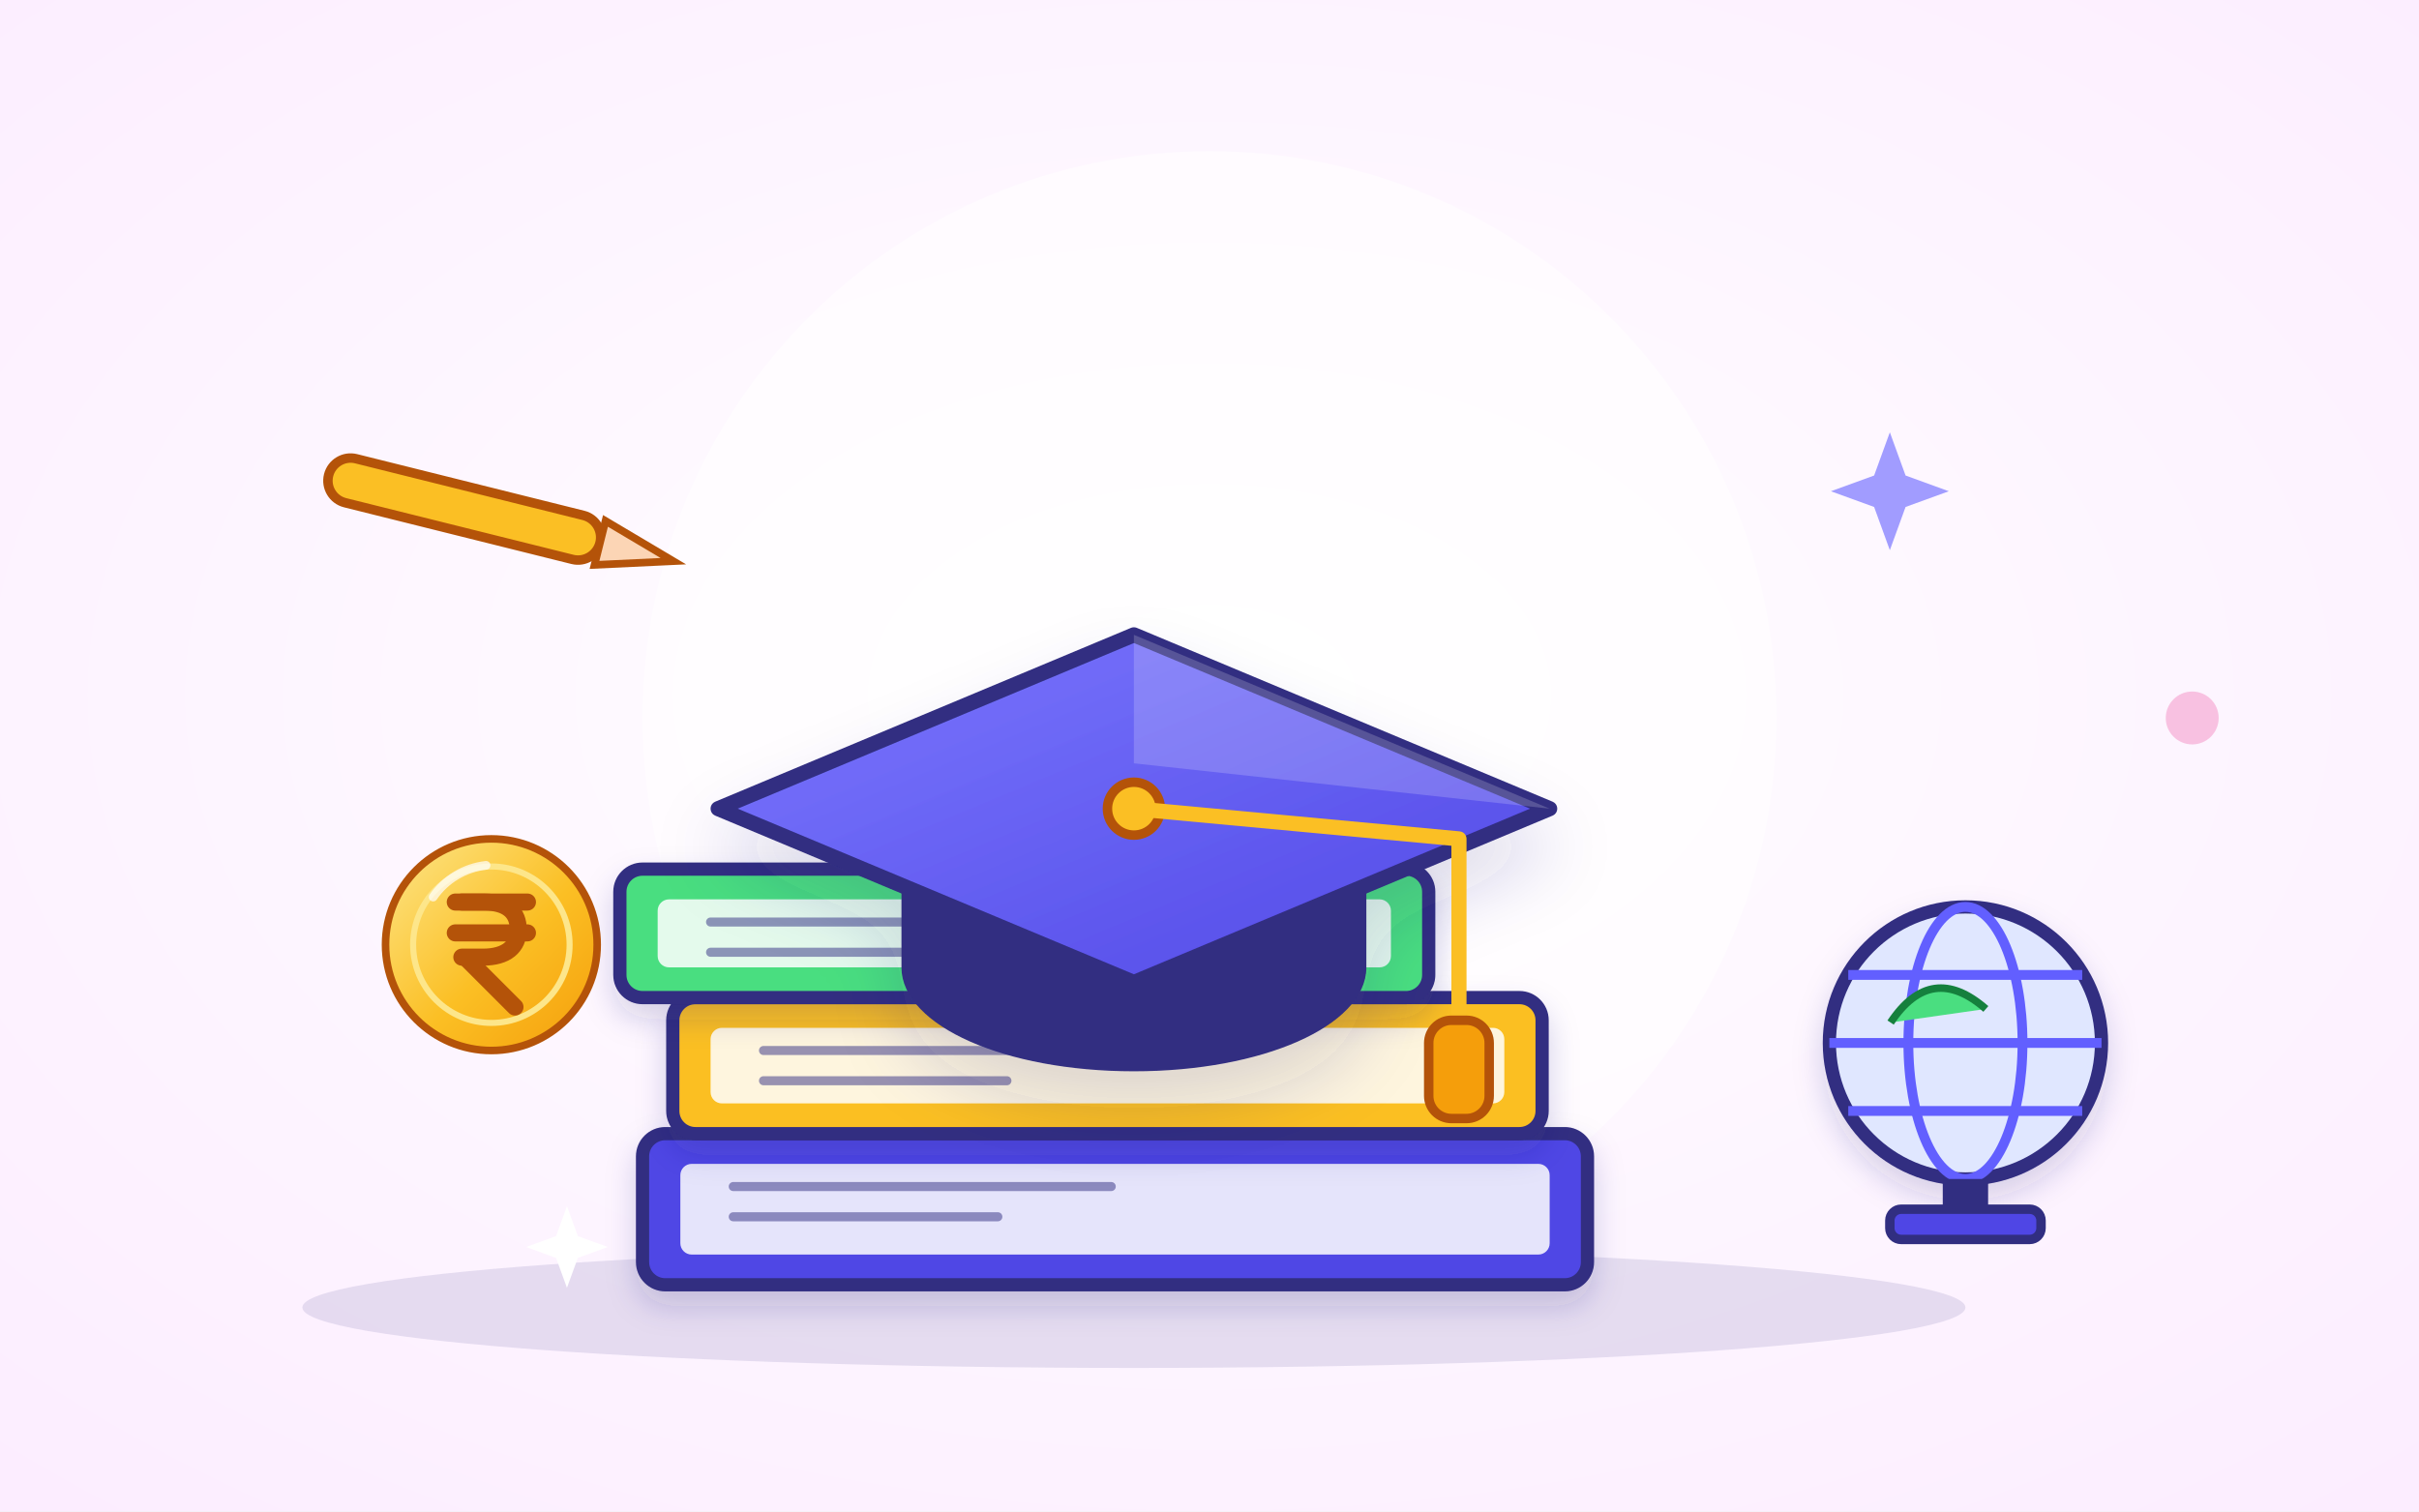
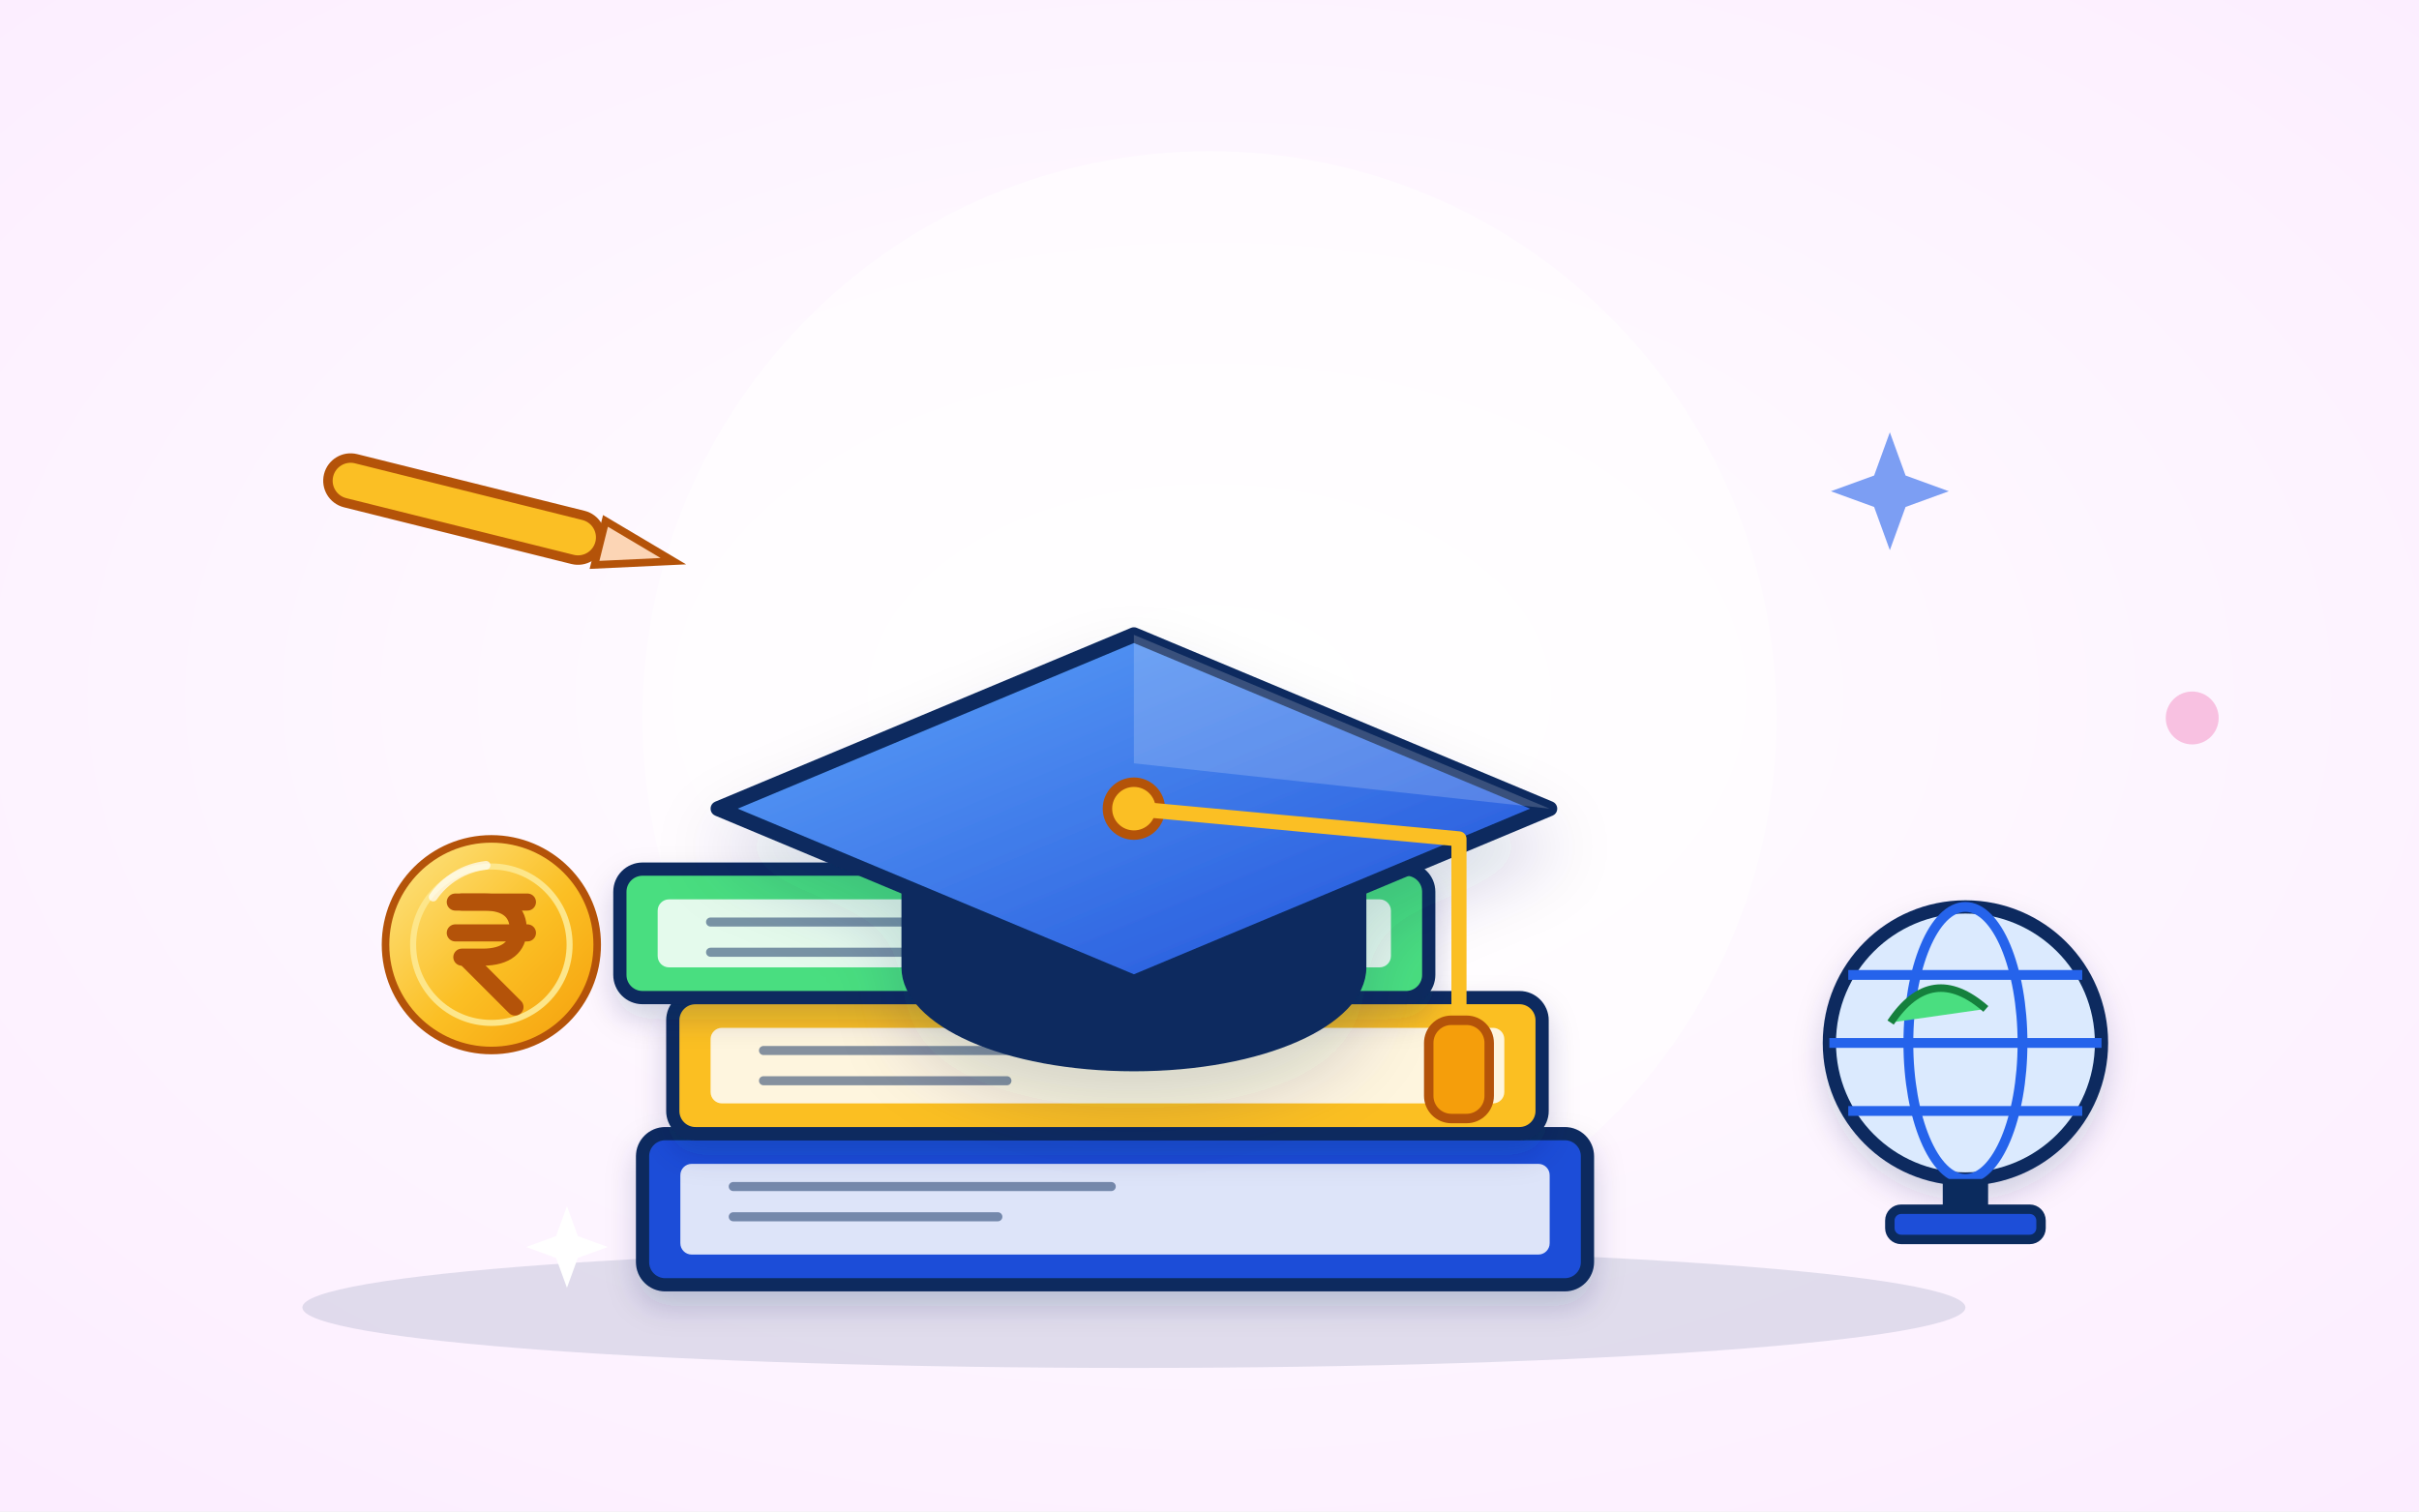
<svg xmlns="http://www.w3.org/2000/svg" viewBox="0 0 640 400" preserveAspectRatio="xMidYMid slice">
  <defs>
    <radialGradient id="bg" cx="50%" cy="46%" r="72%">
      <stop offset="0" stop-color="#fff" />
      <stop offset="1" stop-color="#FCEDFF" />
    </radialGradient>
    <linearGradient id="roof" x1="0" y1="0" x2="0" y2="1">
-       <stop offset="0" stop-color="#625FFF" />
-       <stop offset="1" stop-color="#4F46E5" />
+       <stop offset="0" stop-color="#2563EB" />
+       <stop offset="1" stop-color="#1D4ED8" />
    </linearGradient>
    <linearGradient id="wall" x1="0" y1="0" x2="1" y2="0">
      <stop offset="0" stop-color="#fff" />
-       <stop offset="1" stop-color="#E9ECFF" />
+       <stop offset="1" stop-color="#EAF2FE" />
    </linearGradient>
    <linearGradient id="gold" x1="0" y1="0" x2="0" y2="1">
      <stop offset="0" stop-color="#FDE68A" />
      <stop offset="1" stop-color="#F59E0B" />
    </linearGradient>
    <linearGradient id="goldH" x1="0" y1="0" x2="1" y2="1">
      <stop offset="0" stop-color="#FDE68A" />
      <stop offset=".55" stop-color="#FBBF24" />
      <stop offset="1" stop-color="#F59E0B" />
    </linearGradient>
    <linearGradient id="ind" x1="0" y1="0" x2="1" y2="1">
-       <stop offset="0" stop-color="#7C79FF" />
-       <stop offset="1" stop-color="#4F46E5" />
+       <stop offset="0" stop-color="#60A5FA" />
+       <stop offset="1" stop-color="#1D4ED8" />
    </linearGradient>
    <linearGradient id="leaf" x1="0" y1="0" x2="0" y2="1">
      <stop offset="0" stop-color="#4ADE80" />
      <stop offset="1" stop-color="#22C55E" />
    </linearGradient>
    <filter id="sh" x="-30%" y="-30%" width="160%" height="170%">
-       <feDropShadow dx="0" dy="10" stdDeviation="9" flood-color="#312E81" flood-opacity=".16" />
+       <feDropShadow dx="0" dy="10" stdDeviation="9" flood-color="#0B2B5E" flood-opacity=".16" />
    </filter>
    <filter id="sh2" x="-30%" y="-30%" width="160%" height="170%">
-       <feDropShadow dx="0" dy="4" stdDeviation="4" flood-color="#312E81" flood-opacity=".18" />
+       <feDropShadow dx="0" dy="4" stdDeviation="4" flood-color="#0B2B5E" flood-opacity=".18" />
    </filter>
  </defs>
  <rect width="640" height="400" fill="url(#bg)" />
  <circle cx="320" cy="190" r="150" fill="#fff" opacity=".55" />
-   <ellipse cx="300" cy="346" rx="220" ry="16" fill="#312E81" opacity="0.12" />
+   <ellipse cx="300" cy="346" rx="220" ry="16" fill="#0B2B5E" opacity="0.12" />
  <g filter="url(#sh2)">
-     <rect x="170" y="300" width="250" height="40" rx="6" fill="#4F46E5" stroke="#312E81" stroke-width="3.5" />
+     <rect x="170" y="300" width="250" height="40" rx="6" fill="#1D4ED8" stroke="#0B2B5E" stroke-width="3.5" />
  </g>
  <rect x="180" y="308" width="230" height="24" rx="3" fill="#fff" opacity=".85" />
-   <path d="M194 314h100.0M194 322h70.0" stroke="#312E81" stroke-width="2.4" opacity=".5" stroke-linecap="round" />
+   <path d="M194 314h100.0M194 322h70.0" stroke="#0B2B5E" stroke-width="2.4" opacity=".5" stroke-linecap="round" />
  <g filter="url(#sh2)">
-     <rect x="178" y="264" width="230" height="36" rx="6" fill="#FBBF24" stroke="#312E81" stroke-width="3.5" />
+     <rect x="178" y="264" width="230" height="36" rx="6" fill="#FBBF24" stroke="#0B2B5E" stroke-width="3.5" />
  </g>
  <rect x="188" y="272" width="210" height="20" rx="3" fill="#fff" opacity=".85" />
-   <path d="M202 278h92.0M202 286h64.4" stroke="#312E81" stroke-width="2.4" opacity=".5" stroke-linecap="round" />
+   <path d="M202 278h92.0M202 286h64.4" stroke="#0B2B5E" stroke-width="2.4" opacity=".5" stroke-linecap="round" />
  <g filter="url(#sh2)">
-     <rect x="164" y="230" width="214" height="34" rx="6" fill="#4ADE80" stroke="#312E81" stroke-width="3.5" />
+     <rect x="164" y="230" width="214" height="34" rx="6" fill="#4ADE80" stroke="#0B2B5E" stroke-width="3.5" />
  </g>
  <rect x="174" y="238" width="194" height="18" rx="3" fill="#fff" opacity=".85" />
-   <path d="M188 244h85.6M188 252h59.92" stroke="#312E81" stroke-width="2.4" opacity=".5" stroke-linecap="round" />
+   <path d="M188 244h85.6M188 252h59.92" stroke="#0B2B5E" stroke-width="2.4" opacity=".5" stroke-linecap="round" />
  <g filter="url(#sh)">
-     <path d="M240 220v36c0 14 26 26 60 26s60-12 60-26v-36z" fill="#312E81" stroke="#312E81" stroke-width="3" stroke-linejoin="round" />
-     <polygon points="300,168 410,214 300,260 190,214" fill="url(#ind)" stroke="#312E81" stroke-width="4" stroke-linejoin="round" />
+     <path d="M240 220v36c0 14 26 26 60 26s60-12 60-26v-36z" fill="#0B2B5E" stroke="#0B2B5E" stroke-width="3" stroke-linejoin="round" />
+     <polygon points="300,168 410,214 300,260 190,214" fill="url(#ind)" stroke="#0B2B5E" stroke-width="4" stroke-linejoin="round" />
  </g>
  <polygon points="300,168 410,214 300,202" fill="#fff" opacity=".18" />
  <circle cx="300" cy="214" r="7" fill="#FBBF24" stroke="#B45309" stroke-width="2.5" />
  <path d="M300 214L386 222v52" fill="none" stroke="#FBBF24" stroke-width="4" stroke-linecap="round" stroke-linejoin="round" />
  <rect x="378" y="270" width="16" height="26" rx="6" fill="#F59E0B" stroke="#B45309" stroke-width="2.5" />
  <g filter="url(#sh2)">
-     <circle cx="520" cy="276" r="36" fill="#E0E7FF" stroke="#312E81" stroke-width="3.5" />
+     <circle cx="520" cy="276" r="36" fill="#DBEAFE" stroke="#0B2B5E" stroke-width="3.5" />
  </g>
-   <ellipse cx="520" cy="276" rx="15.1" ry="36" fill="none" stroke="#625FFF" stroke-width="2.6" />
-   <path d="M484 276h72M489.0 258.0h61.9M489.0 294.0h61.9" stroke="#625FFF" stroke-width="2.6" />
+   <ellipse cx="520" cy="276" rx="15.1" ry="36" fill="none" stroke="#2563EB" stroke-width="2.6" />
+   <path d="M484 276h72M489.0 258.0h61.9M489.0 294.0h61.9" stroke="#2563EB" stroke-width="2.6" />
  <path d="M500.2 270.6q10.8 -16.2 25.2 -3.6" fill="#4ADE80" stroke="#15803D" stroke-width="2" />
-   <rect x="514" y="312" width="12" height="10" fill="#312E81" />
-   <rect x="500" y="320" width="40" height="8" rx="3" fill="#4F46E5" stroke="#312E81" stroke-width="2.5" />
+   <rect x="514" y="312" width="12" height="10" fill="#0B2B5E" />
+   <rect x="500" y="320" width="40" height="8" rx="3" fill="#1D4ED8" stroke="#0B2B5E" stroke-width="2.5" />
  <circle cx="130" cy="250" r="28" fill="url(#goldH)" stroke="#B45309" stroke-width="2.0" />
  <circle cx="130" cy="250" r="20.7" fill="none" stroke="#FDE68A" stroke-width="1.6" />
  <g transform="translate(130 250) scale(1.736)" fill="none" stroke="#B45309" stroke-width="2.6" stroke-linecap="round" stroke-linejoin="round">
    <path d="M-5.5-6.5h11M-5.5-1.8h11" />
    <path d="M-4.5-6.5h3.4c3.6 0 5.2 1.6 5.2 4.2s-1.8 4.2-5.4 4.2h-3.2" />
    <path d="M-3.8 2.1L3.6 9.5" />
  </g>
  <path d="M114.6 237.4a19.6 19.6 0 0 1 14.0 -8.4" stroke="#fff" stroke-width="2.3" stroke-linecap="round" fill="none" opacity=".7" />
  <g transform="rotate(14 118 150)">
    <rect x="82" y="128" width="74" height="12" rx="6" fill="#FBBF24" stroke="#B45309" stroke-width="2.5" />
    <polygon points="156,128 176,134 156,140" fill="#FCD5B5" stroke="#B45309" stroke-width="2" />
  </g>
-   <path d="M500 114.4L504.16 125.84 515.6 130 504.16 134.16 500 145.6 495.84 134.16 484.4 130 495.84 125.84Z" fill="#625FFF" opacity="0.6" />
+   <path d="M500 114.4L504.16 125.84 515.6 130 504.16 134.16 500 145.6 495.84 134.16 484.4 130 495.84 125.84Z" fill="#2563EB" opacity="0.6" />
  <path d="M150 319.2L152.88 327.12 160.8 330 152.88 332.88 150 340.8 147.12 332.88 139.2 330 147.12 327.12Z" fill="#fff" opacity="1" />
  <circle cx="580" cy="190" r="7" fill="#EC4899" opacity="0.3" />
</svg>
